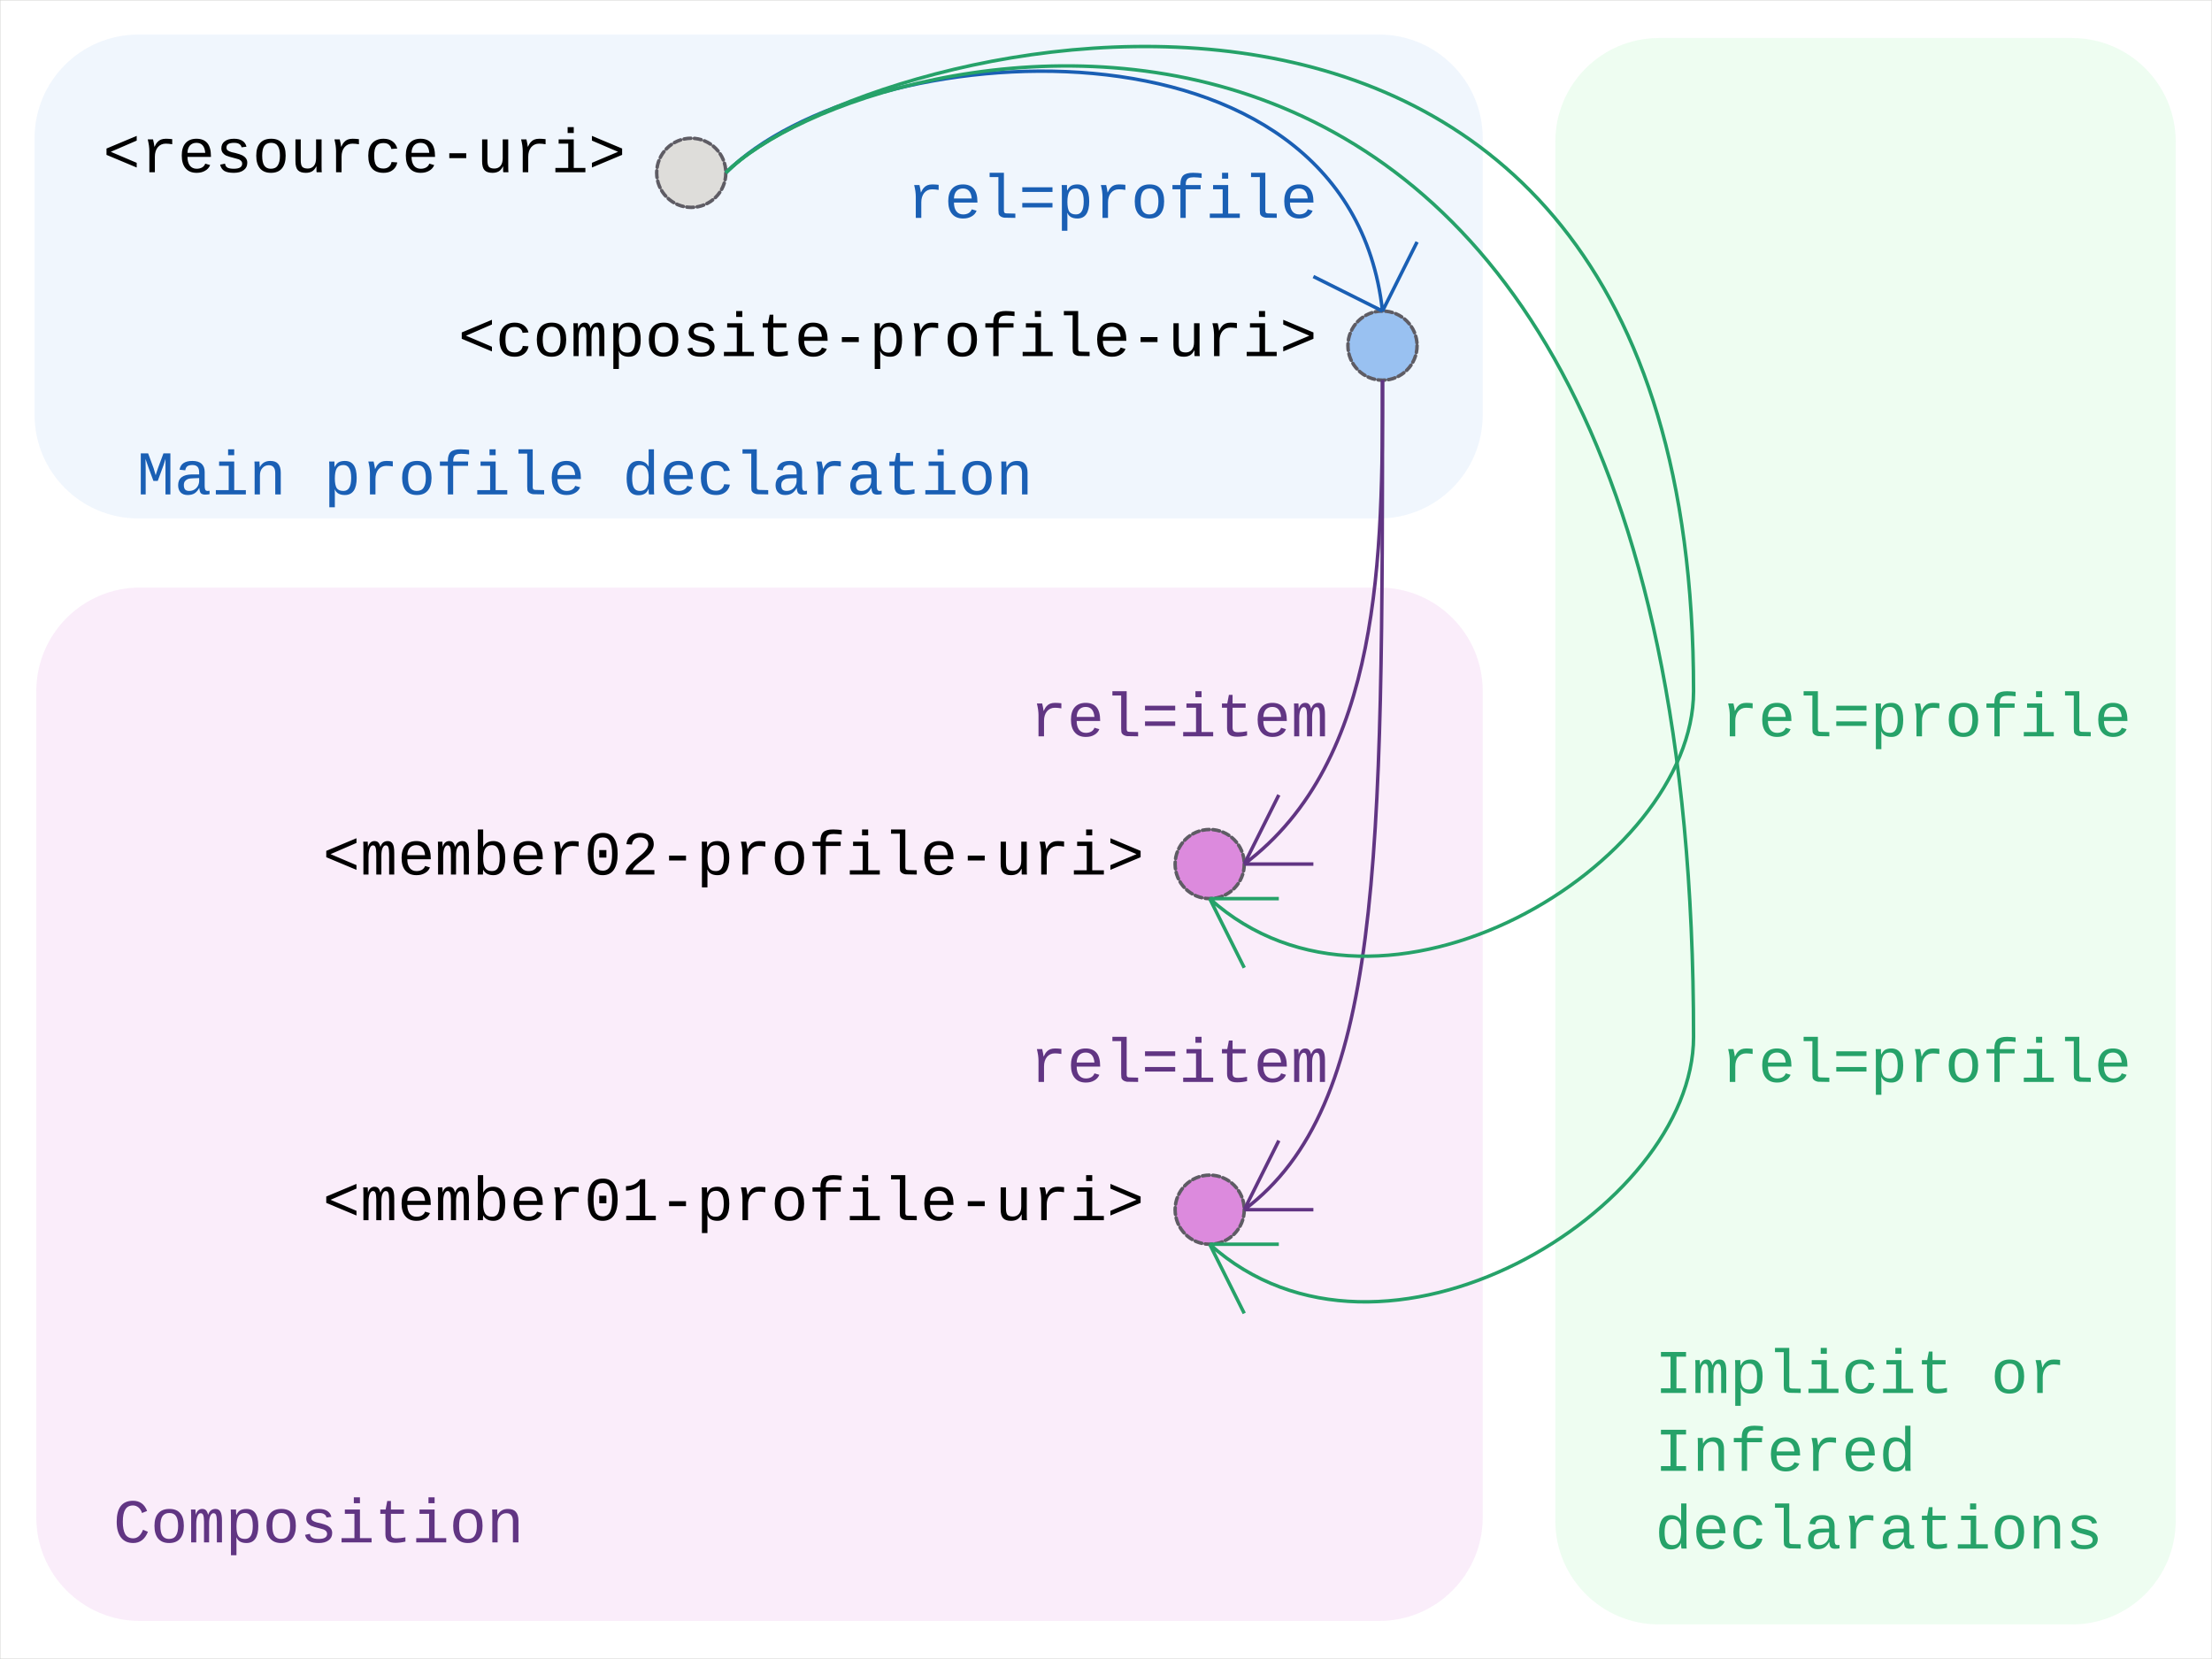
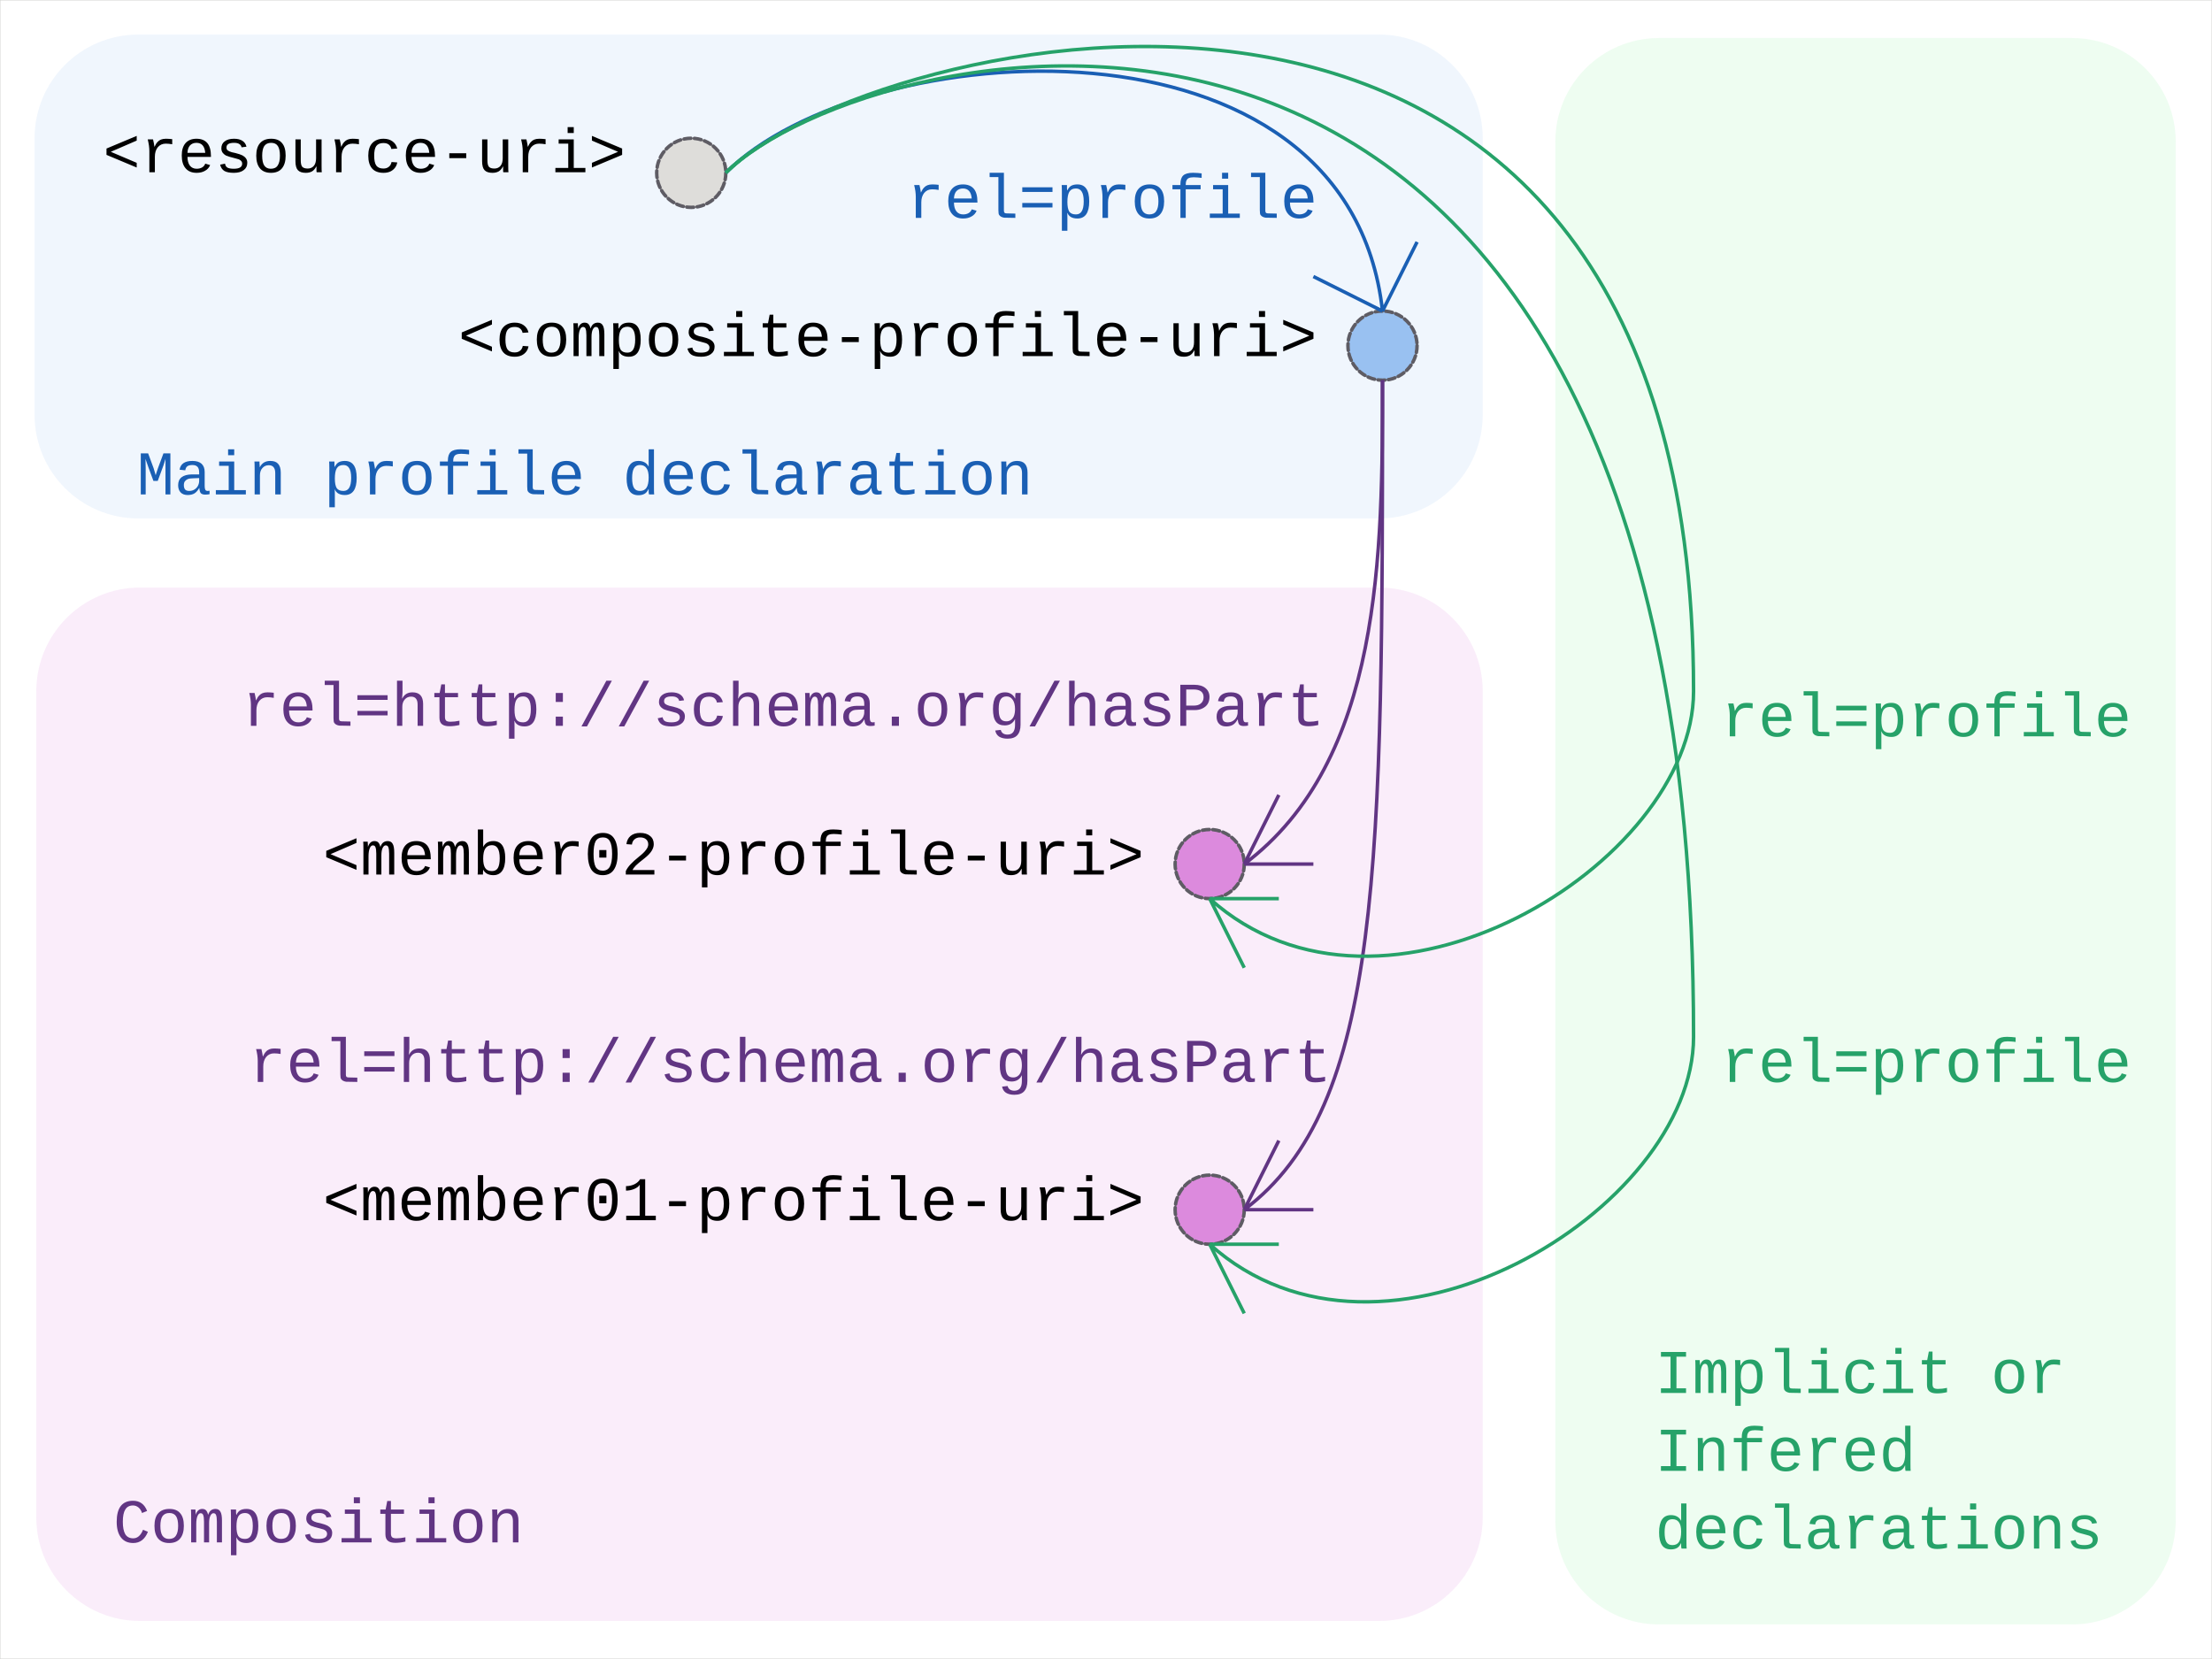
<svg xmlns="http://www.w3.org/2000/svg" width="640" height="480" viewBox="0 0 169.333 127" version="1.1" id="svg982">
  <defs id="defs979">
    <clipPath clipPathUnits="userSpaceOnUse" id="clipPath3602">
      <g id="g3606">
        <path d="M 0,0 H 800 V 600 H 0 Z" clip-rule="nonzero" id="path3604" />
      </g>
    </clipPath>
  </defs>
  <g id="layer1">
+     <rect style="fill:#dc8add;fill-opacity:0.15;stroke:none;stroke-width:0.529;stroke-linecap:round;stroke-linejoin:round;stroke-dasharray:0.529, 1.587;stroke-dashoffset:0" id="rect1625" width="110.728" height="79.11" x="2.778" y="44.979" rx="7.937" ry="7.938" />
+     <text xml:space="preserve" style="font-size:4.763px;line-height:1.25;font-family:'Liberation Mono';-inkscape-font-specification:'Liberation Mono';fill:#613583;stroke-width:0.265" x="19.044" y="82.826" id="text1">
+       <tspan id="tspan1" style="font-size:4.763px;fill:#613583;fill-opacity:1;stroke-width:0.265" x="19.044" y="82.826">rel=http://schema.org/hasPart</tspan>
+     </text>
    <rect style="fill:#8ff0a4;fill-opacity:0.15;stroke:none;stroke-width:0.529;stroke-linecap:round;stroke-linejoin:round;stroke-dasharray:0.529, 1.587;stroke-dashoffset:0" id="rect1631" width="47.493" height="121.444" x="119.062" y="2.91" rx="7.937" ry="7.938" />
-     <rect style="fill:#dc8add;fill-opacity:0.15;stroke:none;stroke-width:0.529;stroke-linecap:round;stroke-linejoin:round;stroke-dasharray:0.529, 1.587;stroke-dashoffset:0" id="rect1625" width="110.728" height="79.11" x="2.778" y="44.979" rx="7.937" ry="7.938" />
    <rect style="fill:#99c1f1;fill-opacity:0.15;stroke:none;stroke-width:0.529;stroke-linecap:round;stroke-linejoin:round;stroke-dasharray:0.529, 1.587;stroke-dashoffset:0" id="rect1013" width="110.86" height="37.042" x="2.646" y="2.646" rx="7.937" ry="7.938" />
    <rect style="opacity:0.458;fill:none;stroke:#888a85;stroke-width:0.026;stroke-linecap:round;stroke-linejoin:round" id="rect6783" width="169.307" height="126.974" x="0.013" y="0.013" ry="1.2715655e-06" rx="1.2715655e-06" />
    <text xml:space="preserve" style="font-size:4.763px;line-height:1.25;font-family:'Liberation Mono';-inkscape-font-specification:'Liberation Mono';fill:#1a5fb4;stroke-width:0.265" x="69.418" y="16.68" id="text21396">
      <tspan id="tspan21394" style="font-size:4.763px;fill:#1a5fb4;fill-opacity:1;stroke-width:0.265" x="69.418" y="16.68">rel=profile</tspan>
    </text>
    <circle style="fill:#deddda;stroke:#5e5c64;stroke-width:0.265;stroke-linecap:round;stroke-linejoin:round;stroke-dasharray:0.529, 0.265" id="path845" cx="52.917" cy="13.229" r="2.646" />
    <circle style="fill:#99c1f1;stroke:#5e5c64;stroke-width:0.265;stroke-linecap:round;stroke-linejoin:round;stroke-dasharray:0.529, 0.265" id="circle847" cx="105.833" cy="26.458" r="2.646" />
    <text xml:space="preserve" style="font-size:4.763px;line-height:1.25;font-family:'Liberation Mono';-inkscape-font-specification:'Liberation Mono';stroke-width:0.265" x="7.888" y="13.183" id="text916">
      <tspan id="tspan914" style="font-size:4.763px;fill:#000000;fill-opacity:1;stroke-width:0.265" x="7.888" y="13.183">&lt;resource-uri&gt;</tspan>
    </text>
    <text xml:space="preserve" style="font-size:4.763px;line-height:1.25;font-family:'Liberation Mono';-inkscape-font-specification:'Liberation Mono';stroke-width:0.265" x="35.083" y="27.263" id="text920">
      <tspan id="tspan918" style="font-size:4.763px;fill:#000000;fill-opacity:1;stroke-width:0.265" x="35.083" y="27.263">&lt;composite-profile-uri&gt;</tspan>
    </text>
    <path id="path924" style="fill:none;stroke:#1a5fb4;stroke-width:0.265px;stroke-linecap:butt;stroke-linejoin:miter;stroke-opacity:1" d="m 100.542,21.167 5.292,2.646 m 2.646,-5.292 -2.646,5.292 M 55.563,13.229 C 66.146,2.646 103.187,-9e-7 105.833,23.812" />
    <text xml:space="preserve" style="font-size:4.763px;line-height:1.25;font-family:'Liberation Mono';-inkscape-font-specification:'Liberation Mono';fill:#613583;stroke-width:0.265" x="8.668" y="118.074" id="text1629">
      <tspan id="tspan1627" style="font-size:4.763px;fill:#613583;stroke:none;stroke-width:0.265" x="8.668" y="118.074">Composition</tspan>
    </text>
    <text xml:space="preserve" style="font-size:4.763px;line-height:1.25;font-family:'Liberation Mono';-inkscape-font-specification:'Liberation Mono';fill:#26a269;stroke-width:0.265" x="126.679" y="106.638" id="text1635">
      <tspan id="tspan1633" style="font-size:4.763px;fill:#26a269;stroke:none;stroke-width:0.265" x="126.679" y="106.638">Implicit or</tspan>
      <tspan style="font-size:4.763px;fill:#26a269;stroke:none;stroke-width:0.265" x="126.679" y="112.592" id="tspan4136">Infered</tspan>
      <tspan style="font-size:4.763px;fill:#26a269;stroke:none;stroke-width:0.265" x="126.679" y="118.545" id="tspan4126">declarations</tspan>
    </text>
    <circle style="fill:#dc8add;stroke:#5e5c64;stroke-width:0.265;stroke-linecap:round;stroke-linejoin:round;stroke-dasharray:0.529, 0.265" id="circle1637" cx="92.604" cy="66.146" r="2.646" />
    <text xml:space="preserve" style="font-size:4.763px;line-height:1.25;font-family:'Liberation Mono';-inkscape-font-specification:'Liberation Mono';stroke-width:0.265" x="24.712" y="93.409" id="text1647">
      <tspan id="tspan1645" style="font-size:4.763px;fill:#000000;fill-opacity:1;stroke-width:0.265" x="24.712" y="93.409">&lt;member01-profile-uri&gt;</tspan>
    </text>
    <path id="path3101" style="fill:none;stroke:#613583;stroke-width:0.265px;stroke-linecap:butt;stroke-linejoin:miter;stroke-opacity:1" d="m 97.896,60.854 -2.646,5.292 m 5.292,0 H 95.25 M 105.833,29.104 c 0,13.229 0,29.104 -10.583,37.042" />
-     <text xml:space="preserve" style="font-size:4.763px;line-height:1.25;font-family:'Liberation Mono';-inkscape-font-specification:'Liberation Mono';fill:#613583;stroke-width:0.265" x="78.812" y="56.368" id="text3107">
-       <tspan id="tspan3105" style="font-size:4.763px;fill:#613583;fill-opacity:1;stroke-width:0.265" x="78.812" y="56.368">rel=item</tspan>
+     <text xml:space="preserve" style="font-size:4.763px;line-height:1.25;font-family:'Liberation Mono';-inkscape-font-specification:'Liberation Mono';fill:#613583;stroke-width:0.265" x="18.521" y="55.562" id="text3107">
+       <tspan id="tspan3105" style="font-size:4.763px;fill:#613583;fill-opacity:1;stroke-width:0.265" x="18.521" y="55.562">rel=http://schema.org/hasPart</tspan>
    </text>
    <text xml:space="preserve" style="font-size:4.763px;line-height:1.25;font-family:'Liberation Mono';-inkscape-font-specification:'Liberation Mono';fill:#26a269;stroke-width:0.265" x="131.729" y="56.368" id="text3111">
      <tspan id="tspan3109" style="font-size:4.763px;fill:#26a269;fill-opacity:1;stroke-width:0.265" x="131.729" y="56.368">rel=profile</tspan>
    </text>
    <text xml:space="preserve" style="font-size:4.763px;line-height:1.25;font-family:'Liberation Mono';-inkscape-font-specification:'Liberation Mono';stroke-width:0.265" x="24.712" y="66.951" id="text3935">
      <tspan id="tspan3933" style="font-size:4.763px;fill:#000000;fill-opacity:1;stroke-width:0.265" x="24.712" y="66.951">&lt;member02-profile-uri&gt;</tspan>
    </text>
    <text xml:space="preserve" style="font-size:4.763px;line-height:1.25;font-family:'Liberation Mono';-inkscape-font-specification:'Liberation Mono';fill:#1a5fb4;stroke-width:0.265" x="10.481" y="37.847" id="text1623">
      <tspan id="tspan1621" style="font-size:4.763px;fill:#1a5fb4;stroke:none;stroke-width:0.265" x="10.481" y="37.847">Main profile declaration</tspan>
    </text>
    <circle style="fill:#dc8add;stroke:#5e5c64;stroke-width:0.265;stroke-linecap:round;stroke-linejoin:round;stroke-dasharray:0.529, 0.265" id="circle4128" cx="92.604" cy="92.604" r="2.646" />
    <path id="path4130" style="fill:none;stroke:#613583;stroke-width:0.265px;stroke-linecap:butt;stroke-linejoin:miter;stroke-opacity:1" d="m 97.896,87.313 -2.646,5.292 m 5.292,0 H 95.25 M 105.833,29.104 c 0,37.042 0,55.562 -10.583,63.5" />
-     <text xml:space="preserve" style="font-size:4.763px;line-height:1.25;font-family:'Liberation Mono';-inkscape-font-specification:'Liberation Mono';fill:#613583;stroke-width:0.265" x="78.812" y="82.826" id="text4134">
-       <tspan id="tspan4132" style="font-size:4.763px;fill:#613583;fill-opacity:1;stroke-width:0.265" x="78.812" y="82.826">rel=item</tspan>
-     </text>
    <path id="path4138" style="fill:none;stroke:#26a269;stroke-width:0.265px;stroke-linecap:butt;stroke-linejoin:miter;stroke-opacity:1" d="m 95.25,74.083 -2.646,-5.292 m 5.292,0 H 92.604 M 55.562,13.229 c 10.583,-10.583 74.083,-26.458 74.083,39.687 0,13.229 -23.812,27.781 -37.042,15.875" />
    <text xml:space="preserve" style="font-size:4.763px;line-height:1.25;font-family:'Liberation Mono';-inkscape-font-specification:'Liberation Mono';fill:#26a269;stroke-width:0.265" x="131.729" y="82.826" id="text4142">
      <tspan id="tspan4140" style="font-size:4.763px;fill:#26a269;fill-opacity:1;stroke-width:0.265" x="131.729" y="82.826">rel=profile</tspan>
    </text>
    <path id="path4191" style="fill:none;stroke:#26a269;stroke-width:0.265px;stroke-linecap:butt;stroke-linejoin:miter;stroke-opacity:1" d="m 95.25,100.542 -2.646,-5.292 m 5.292,0 H 92.604 M 55.562,13.229 c 10.583,-10.583 74.083,-26.458 74.083,66.146 0,13.229 -23.812,27.781 -37.042,15.875" />
  </g>
</svg>
